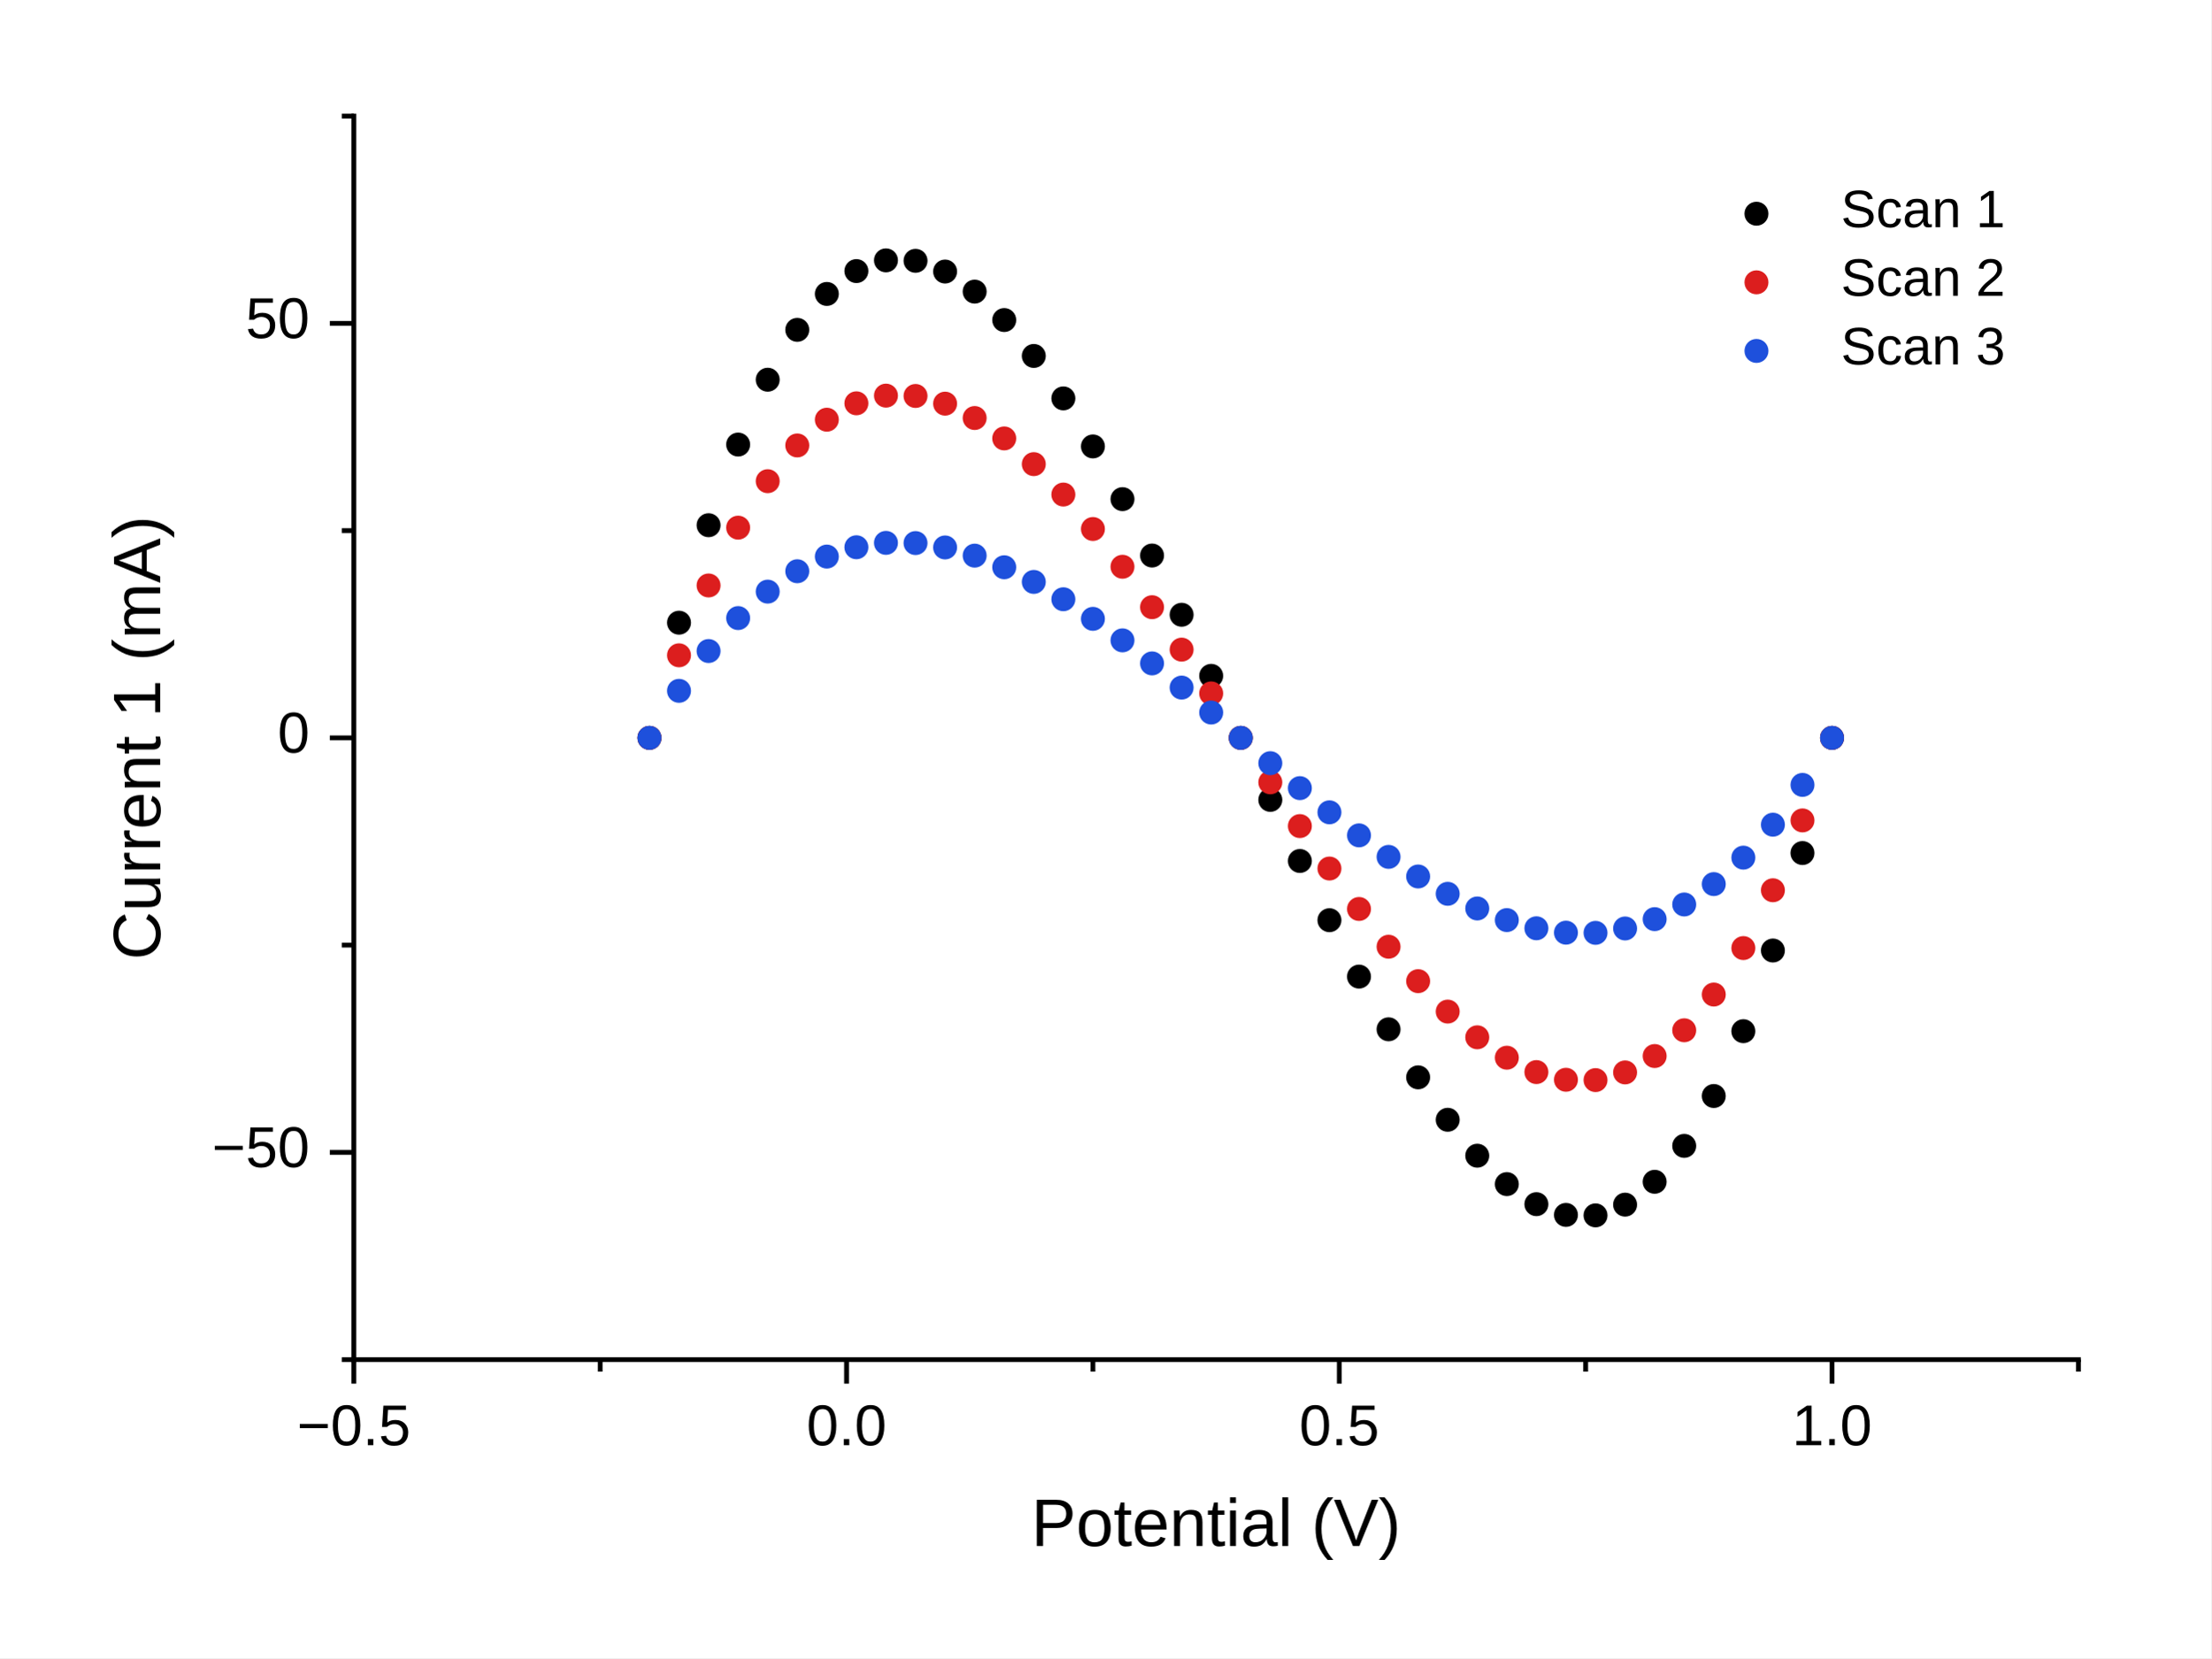
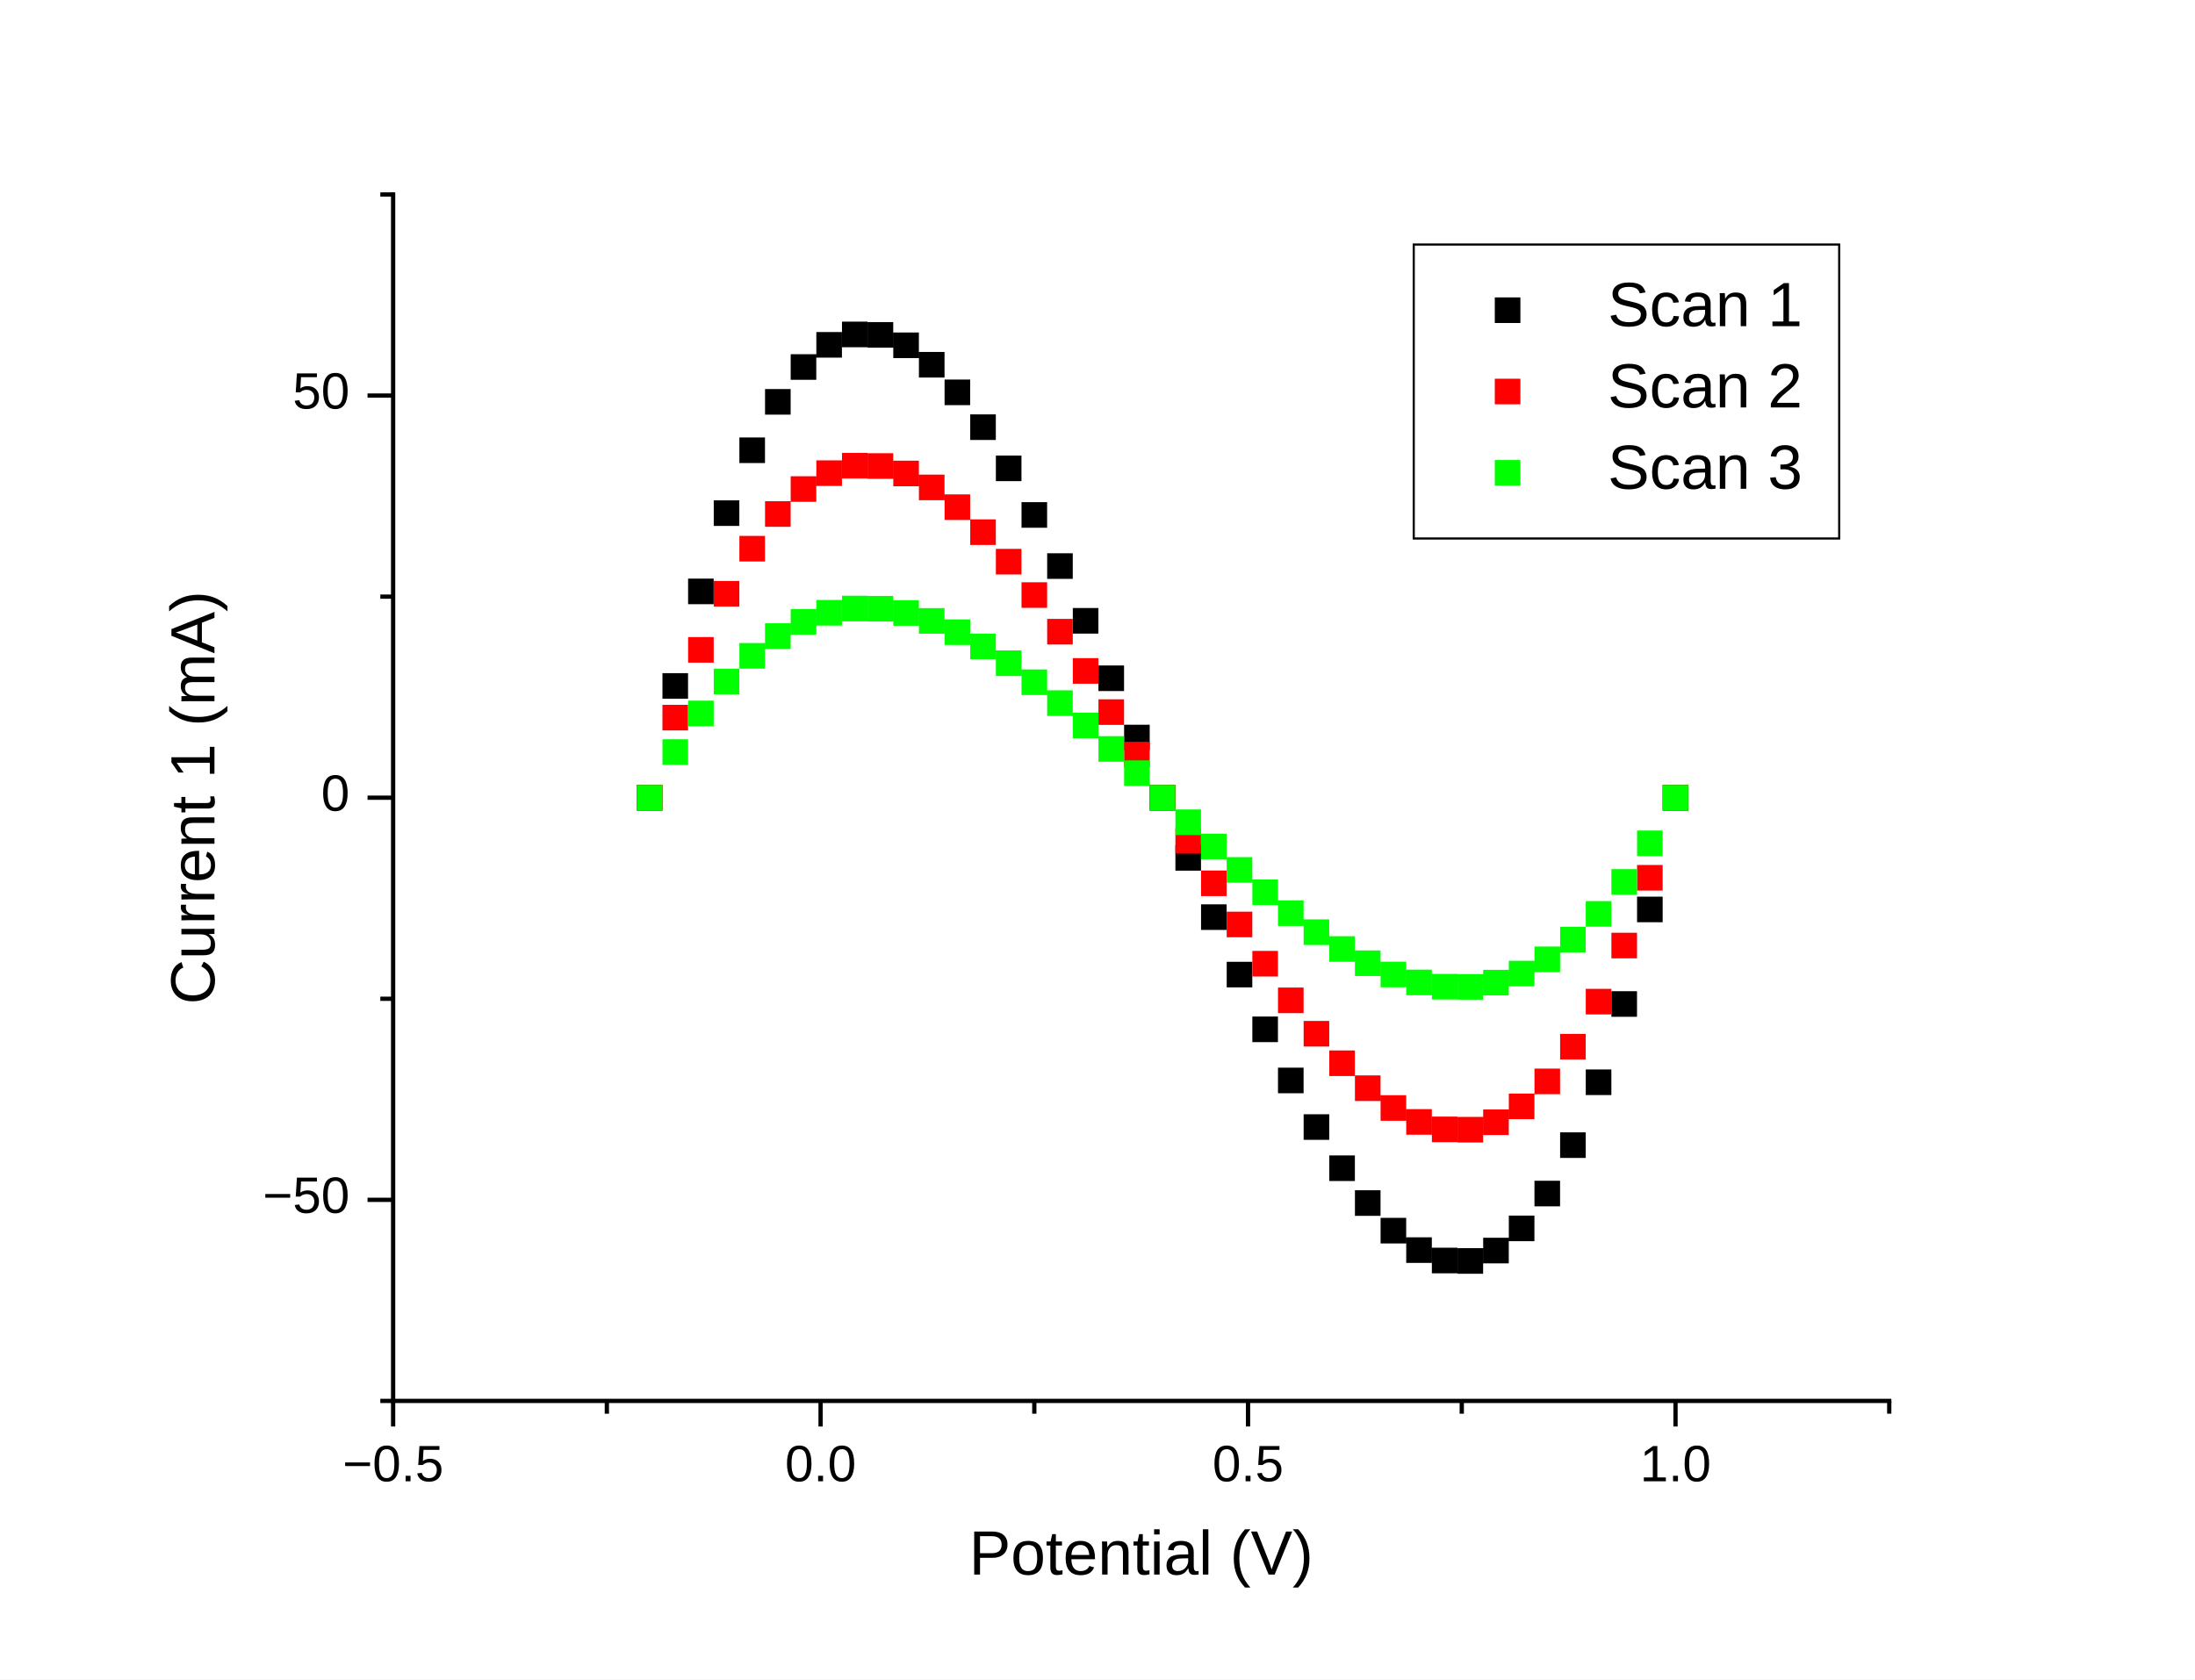
- <svg xmlns="http://www.w3.org/2000/svg" width="460.8pt" height="345.6pt" viewBox="0 0 460.8 345.6">
-   <rect x="0" y="0" width="460.8" height="345.6" fill="#FFFFFF" />
+ <svg xmlns="http://www.w3.org/2000/svg" width="771.84pt" height="590.76pt" viewBox="0 0 771.84 590.76">
+   <rect x="0" y="0" width="771.84" height="590.76" fill="#FFFFFF" />
  <g id="layer0">
    <clipPath id="clip0">
-       <rect x="73.728" y="24.192" width="359.424" height="259.2" />
+       <rect x="138.237" y="68.41" width="526.086" height="424.343" />
    </clipPath>
    <g class="plots" clip-path="url(#clip0)">
-       <path d="M132.844 153.792A2.5 2.5 0 1 0 137.844 153.792A2.5 2.5 0 1 0 132.844 153.792ZM139.005 129.784A2.5 2.5 0 1 0 144.005 129.784A2.5 2.5 0 1 0 139.005 129.784ZM145.167 109.469A2.5 2.5 0 1 0 150.167 109.469A2.5 2.5 0 1 0 145.167 109.469ZM151.328 92.653A2.5 2.5 0 1 0 156.328 92.653A2.5 2.5 0 1 0 151.328 92.653ZM157.49 79.142A2.5 2.5 0 1 0 162.49 79.142A2.5 2.5 0 1 0 157.49 79.142ZM163.651 68.742A2.5 2.5 0 1 0 168.651 68.742A2.5 2.5 0 1 0 163.651 68.742ZM169.813 61.258A2.5 2.5 0 1 0 174.813 61.258A2.5 2.5 0 1 0 169.813 61.258ZM175.974 56.495A2.5 2.5 0 1 0 180.974 56.495A2.5 2.5 0 1 0 175.974 56.495ZM182.136 54.259A2.5 2.5 0 1 0 187.136 54.259A2.5 2.5 0 1 0 182.136 54.259ZM188.298 54.356A2.5 2.5 0 1 0 193.298 54.356A2.5 2.5 0 1 0 188.298 54.356ZM194.459 56.592A2.5 2.5 0 1 0 199.459 56.592A2.5 2.5 0 1 0 194.459 56.592ZM200.621 60.772A2.5 2.5 0 1 0 205.621 60.772A2.5 2.5 0 1 0 200.621 60.772ZM206.782 66.701A2.5 2.5 0 1 0 211.782 66.701A2.5 2.5 0 1 0 206.782 66.701ZM212.944 74.185A2.5 2.5 0 1 0 217.944 74.185A2.5 2.5 0 1 0 212.944 74.185ZM219.105 83.03A2.5 2.5 0 1 0 224.105 83.03A2.5 2.5 0 1 0 219.105 83.03ZM225.267 93.042A2.5 2.5 0 1 0 230.267 93.042A2.5 2.5 0 1 0 225.267 93.042ZM231.428 104.026A2.5 2.5 0 1 0 236.428 104.026A2.5 2.5 0 1 0 231.428 104.026ZM237.59 115.787A2.5 2.5 0 1 0 242.59 115.787A2.5 2.5 0 1 0 237.59 115.787ZM243.752 128.131A2.5 2.5 0 1 0 248.752 128.131A2.5 2.5 0 1 0 243.752 128.131ZM249.913 140.864A2.5 2.5 0 1 0 254.913 140.864A2.5 2.5 0 1 0 249.913 140.864ZM256.075 153.792A2.5 2.5 0 1 0 261.075 153.792A2.5 2.5 0 1 0 256.075 153.792ZM262.236 166.72A2.5 2.5 0 1 0 267.236 166.72A2.5 2.5 0 1 0 262.236 166.72ZM268.398 179.453A2.5 2.5 0 1 0 273.398 179.453A2.5 2.5 0 1 0 268.398 179.453ZM274.559 191.797A2.5 2.5 0 1 0 279.559 191.797A2.5 2.5 0 1 0 274.559 191.797ZM280.721 203.558A2.5 2.5 0 1 0 285.721 203.558A2.5 2.5 0 1 0 280.721 203.558ZM286.882 214.542A2.5 2.5 0 1 0 291.882 214.542A2.5 2.5 0 1 0 286.882 214.542ZM293.044 224.554A2.5 2.5 0 1 0 298.044 224.554A2.5 2.5 0 1 0 293.044 224.554ZM299.206 233.399A2.5 2.5 0 1 0 304.206 233.399A2.5 2.5 0 1 0 299.206 233.399ZM305.367 240.883A2.5 2.5 0 1 0 310.367 240.883A2.5 2.5 0 1 0 305.367 240.883ZM311.529 246.812A2.5 2.5 0 1 0 316.529 246.812A2.5 2.5 0 1 0 311.529 246.812ZM317.69 250.992A2.5 2.5 0 1 0 322.69 250.992A2.5 2.5 0 1 0 317.69 250.992ZM323.852 253.228A2.5 2.5 0 1 0 328.852 253.228A2.5 2.5 0 1 0 323.852 253.228ZM330.013 253.325A2.5 2.5 0 1 0 335.013 253.325A2.5 2.5 0 1 0 330.013 253.325ZM336.175 251.089A2.5 2.5 0 1 0 341.175 251.089A2.5 2.5 0 1 0 336.175 251.089ZM342.336 246.326A2.5 2.5 0 1 0 347.336 246.326A2.5 2.5 0 1 0 342.336 246.326ZM348.498 238.842A2.5 2.5 0 1 0 353.498 238.842A2.5 2.5 0 1 0 348.498 238.842ZM354.659 228.442A2.5 2.5 0 1 0 359.659 228.442A2.5 2.5 0 1 0 354.659 228.442ZM360.821 214.931A2.5 2.5 0 1 0 365.821 214.931A2.5 2.5 0 1 0 360.821 214.931ZM366.983 198.115A2.5 2.5 0 1 0 371.983 198.115A2.5 2.5 0 1 0 366.983 198.115ZM373.144 177.8A2.5 2.5 0 1 0 378.144 177.8A2.5 2.5 0 1 0 373.144 177.8ZM379.306 153.792A2.5 2.5 0 1 0 384.306 153.792A2.5 2.5 0 1 0 379.306 153.792Z" fill="#000000" />
-       <path d="M132.844 153.792A2.5 2.5 0 1 0 137.844 153.792A2.5 2.5 0 1 0 132.844 153.792ZM139.005 136.586A2.5 2.5 0 1 0 144.005 136.586A2.5 2.5 0 1 0 139.005 136.586ZM145.167 122.027A2.5 2.5 0 1 0 150.167 122.027A2.5 2.5 0 1 0 145.167 122.027ZM151.328 109.976A2.5 2.5 0 1 0 156.328 109.976A2.5 2.5 0 1 0 151.328 109.976ZM157.49 100.293A2.5 2.5 0 1 0 162.49 100.293A2.5 2.5 0 1 0 157.49 100.293ZM163.651 92.84A2.5 2.5 0 1 0 168.651 92.84A2.5 2.5 0 1 0 163.651 92.84ZM169.813 87.476A2.5 2.5 0 1 0 174.813 87.476A2.5 2.5 0 1 0 169.813 87.476ZM175.974 84.062A2.5 2.5 0 1 0 180.974 84.062A2.5 2.5 0 1 0 175.974 84.062ZM182.136 82.46A2.5 2.5 0 1 0 187.136 82.46A2.5 2.5 0 1 0 182.136 82.46ZM188.298 82.53A2.5 2.5 0 1 0 193.298 82.53A2.5 2.5 0 1 0 188.298 82.53ZM194.459 84.132A2.5 2.5 0 1 0 199.459 84.132A2.5 2.5 0 1 0 194.459 84.132ZM200.621 87.127A2.5 2.5 0 1 0 205.621 87.127A2.5 2.5 0 1 0 200.621 87.127ZM206.782 91.377A2.5 2.5 0 1 0 211.782 91.377A2.5 2.5 0 1 0 206.782 91.377ZM212.944 96.74A2.5 2.5 0 1 0 217.944 96.74A2.5 2.5 0 1 0 212.944 96.74ZM219.105 103.08A2.5 2.5 0 1 0 224.105 103.08A2.5 2.5 0 1 0 219.105 103.08ZM225.267 110.255A2.5 2.5 0 1 0 230.267 110.255A2.5 2.5 0 1 0 225.267 110.255ZM231.428 118.126A2.5 2.5 0 1 0 236.428 118.126A2.5 2.5 0 1 0 231.428 118.126ZM237.59 126.555A2.5 2.5 0 1 0 242.59 126.555A2.5 2.5 0 1 0 237.59 126.555ZM243.752 135.402A2.5 2.5 0 1 0 248.752 135.402A2.5 2.5 0 1 0 243.752 135.402ZM249.913 144.527A2.5 2.5 0 1 0 254.913 144.527A2.5 2.5 0 1 0 249.913 144.527ZM256.075 153.792A2.5 2.5 0 1 0 261.075 153.792A2.5 2.5 0 1 0 256.075 153.792ZM262.236 163.057A2.5 2.5 0 1 0 267.236 163.057A2.5 2.5 0 1 0 262.236 163.057ZM268.398 172.182A2.5 2.5 0 1 0 273.398 172.182A2.5 2.5 0 1 0 268.398 172.182ZM274.559 181.029A2.5 2.5 0 1 0 279.559 181.029A2.5 2.5 0 1 0 274.559 181.029ZM280.721 189.458A2.5 2.5 0 1 0 285.721 189.458A2.5 2.5 0 1 0 280.721 189.458ZM286.882 197.33A2.5 2.5 0 1 0 291.882 197.33A2.5 2.5 0 1 0 286.882 197.33ZM293.044 204.504A2.5 2.5 0 1 0 298.044 204.504A2.5 2.5 0 1 0 293.044 204.504ZM299.206 210.844A2.5 2.5 0 1 0 304.206 210.844A2.5 2.5 0 1 0 299.206 210.844ZM305.367 216.207A2.5 2.5 0 1 0 310.367 216.207A2.5 2.5 0 1 0 305.367 216.207ZM311.529 220.457A2.5 2.5 0 1 0 316.529 220.457A2.5 2.5 0 1 0 311.529 220.457ZM317.69 223.452A2.5 2.5 0 1 0 322.69 223.452A2.5 2.5 0 1 0 317.69 223.452ZM323.852 225.054A2.5 2.5 0 1 0 328.852 225.054A2.5 2.5 0 1 0 323.852 225.054ZM330.013 225.124A2.5 2.5 0 1 0 335.013 225.124A2.5 2.5 0 1 0 330.013 225.124ZM336.175 223.522A2.5 2.5 0 1 0 341.175 223.522A2.5 2.5 0 1 0 336.175 223.522ZM342.336 220.108A2.5 2.5 0 1 0 347.336 220.108A2.5 2.5 0 1 0 342.336 220.108ZM348.498 214.744A2.5 2.5 0 1 0 353.498 214.744A2.5 2.5 0 1 0 348.498 214.744ZM354.659 207.291A2.5 2.5 0 1 0 359.659 207.291A2.5 2.5 0 1 0 354.659 207.291ZM360.821 197.608A2.5 2.5 0 1 0 365.821 197.608A2.5 2.5 0 1 0 360.821 197.608ZM366.983 185.557A2.5 2.5 0 1 0 371.983 185.557A2.5 2.5 0 1 0 366.983 185.557ZM373.144 170.998A2.5 2.5 0 1 0 378.144 170.998A2.5 2.5 0 1 0 373.144 170.998ZM379.306 153.792A2.5 2.5 0 1 0 384.306 153.792A2.5 2.5 0 1 0 379.306 153.792Z" fill="#DC1E1E" />
-       <path d="M132.844 153.792A2.5 2.5 0 1 0 137.844 153.792A2.5 2.5 0 1 0 132.844 153.792ZM139.005 143.989A2.5 2.5 0 1 0 144.005 143.989A2.5 2.5 0 1 0 139.005 143.989ZM145.167 135.693A2.5 2.5 0 1 0 150.167 135.693A2.5 2.5 0 1 0 145.167 135.693ZM151.328 128.827A2.5 2.5 0 1 0 156.328 128.827A2.5 2.5 0 1 0 151.328 128.827ZM157.49 123.31A2.5 2.5 0 1 0 162.49 123.31A2.5 2.5 0 1 0 157.49 123.31ZM163.651 119.063A2.5 2.5 0 1 0 168.651 119.063A2.5 2.5 0 1 0 163.651 119.063ZM169.813 116.007A2.5 2.5 0 1 0 174.813 116.007A2.5 2.5 0 1 0 169.813 116.007ZM175.974 114.062A2.5 2.5 0 1 0 180.974 114.062A2.5 2.5 0 1 0 175.974 114.062ZM182.136 113.149A2.5 2.5 0 1 0 187.136 113.149A2.5 2.5 0 1 0 182.136 113.149ZM188.298 113.189A2.5 2.5 0 1 0 193.298 113.189A2.5 2.5 0 1 0 188.298 113.189ZM194.459 114.102A2.5 2.5 0 1 0 199.459 114.102A2.5 2.5 0 1 0 194.459 114.102ZM200.621 115.809A2.5 2.5 0 1 0 205.621 115.809A2.5 2.5 0 1 0 200.621 115.809ZM206.782 118.23A2.5 2.5 0 1 0 211.782 118.23A2.5 2.5 0 1 0 206.782 118.23ZM212.944 121.286A2.5 2.5 0 1 0 217.944 121.286A2.5 2.5 0 1 0 212.944 121.286ZM219.105 124.898A2.5 2.5 0 1 0 224.105 124.898A2.5 2.5 0 1 0 219.105 124.898ZM225.267 128.986A2.5 2.5 0 1 0 230.267 128.986A2.5 2.5 0 1 0 225.267 128.986ZM231.428 133.471A2.5 2.5 0 1 0 236.428 133.471A2.5 2.5 0 1 0 231.428 133.471ZM237.59 138.273A2.5 2.5 0 1 0 242.59 138.273A2.5 2.5 0 1 0 237.59 138.273ZM243.752 143.314A2.5 2.5 0 1 0 248.752 143.314A2.5 2.5 0 1 0 243.752 143.314ZM249.913 148.513A2.5 2.5 0 1 0 254.913 148.513A2.5 2.5 0 1 0 249.913 148.513ZM256.075 153.792A2.5 2.5 0 1 0 261.075 153.792A2.5 2.5 0 1 0 256.075 153.792ZM262.236 159.071A2.5 2.5 0 1 0 267.236 159.071A2.5 2.5 0 1 0 262.236 159.071ZM268.398 164.27A2.5 2.5 0 1 0 273.398 164.27A2.5 2.5 0 1 0 268.398 164.27ZM274.559 169.311A2.5 2.5 0 1 0 279.559 169.311A2.5 2.5 0 1 0 274.559 169.311ZM280.721 174.113A2.5 2.5 0 1 0 285.721 174.113A2.5 2.5 0 1 0 280.721 174.113ZM286.882 178.598A2.5 2.5 0 1 0 291.882 178.598A2.5 2.5 0 1 0 286.882 178.598ZM293.044 182.686A2.5 2.5 0 1 0 298.044 182.686A2.5 2.5 0 1 0 293.044 182.686ZM299.206 186.298A2.5 2.5 0 1 0 304.206 186.298A2.5 2.5 0 1 0 299.206 186.298ZM305.367 189.354A2.5 2.5 0 1 0 310.367 189.354A2.5 2.5 0 1 0 305.367 189.354ZM311.529 191.775A2.5 2.5 0 1 0 316.529 191.775A2.5 2.5 0 1 0 311.529 191.775ZM317.69 193.482A2.5 2.5 0 1 0 322.69 193.482A2.5 2.5 0 1 0 317.69 193.482ZM323.852 194.395A2.5 2.5 0 1 0 328.852 194.395A2.5 2.5 0 1 0 323.852 194.395ZM330.013 194.435A2.5 2.5 0 1 0 335.013 194.435A2.5 2.5 0 1 0 330.013 194.435ZM336.175 193.522A2.5 2.5 0 1 0 341.175 193.522A2.5 2.5 0 1 0 336.175 193.522ZM342.336 191.577A2.5 2.5 0 1 0 347.336 191.577A2.5 2.5 0 1 0 342.336 191.577ZM348.498 188.521A2.5 2.5 0 1 0 353.498 188.521A2.5 2.5 0 1 0 348.498 188.521ZM354.659 184.274A2.5 2.5 0 1 0 359.659 184.274A2.5 2.5 0 1 0 354.659 184.274ZM360.821 178.757A2.5 2.5 0 1 0 365.821 178.757A2.5 2.5 0 1 0 360.821 178.757ZM366.983 171.891A2.5 2.5 0 1 0 371.983 171.891A2.5 2.5 0 1 0 366.983 171.891ZM373.144 163.595A2.5 2.5 0 1 0 378.144 163.595A2.5 2.5 0 1 0 373.144 163.595ZM379.306 153.792A2.5 2.5 0 1 0 384.306 153.792A2.5 2.5 0 1 0 379.306 153.792Z" fill="#1E50DC" />
+       <path d="M223.923 276.081L232.923 276.081L232.923 285.081L223.923 285.081ZM232.941 236.777L241.941 236.777L241.941 245.777L232.941 245.777ZM241.96 203.519L250.96 203.519L250.96 212.519L241.96 212.519ZM250.979 175.99L259.979 175.99L259.979 184.99L250.979 184.99ZM259.997 153.871L268.997 153.871L268.997 162.871L259.997 162.871ZM269.016 136.844L278.016 136.844L278.016 145.844L269.016 145.844ZM278.034 124.591L287.034 124.591L287.034 133.591L278.034 133.591ZM287.053 116.794L296.053 116.794L296.053 125.794L287.053 125.794ZM296.072 113.134L305.072 113.134L305.072 122.134L296.072 122.134ZM305.09 113.293L314.09 113.293L314.09 122.293L305.09 122.293ZM314.109 116.953L323.109 116.953L323.109 125.953L314.109 125.953ZM323.128 123.795L332.128 123.795L332.128 132.795L323.128 132.795ZM332.146 133.502L341.146 133.502L341.146 142.502L332.146 142.502ZM341.165 145.755L350.165 145.755L350.165 154.755L341.165 154.755ZM350.183 160.236L359.183 160.236L359.183 169.236L350.183 169.236ZM359.202 176.626L368.202 176.626L368.202 185.626L359.202 185.626ZM368.221 194.608L377.221 194.608L377.221 203.608L368.221 203.608ZM377.239 213.862L386.239 213.862L386.239 222.862L377.239 222.862ZM386.258 234.072L395.258 234.072L395.258 243.072L386.258 243.072ZM395.277 254.917L404.277 254.917L404.277 263.917L395.277 263.917ZM404.295 276.081L413.295 276.081L413.295 285.081L404.295 285.081ZM413.314 297.246L422.314 297.246L422.314 306.246L413.314 306.246ZM422.332 318.091L431.332 318.091L431.332 327.091L422.332 327.091ZM431.351 338.301L440.351 338.301L440.351 347.301L431.351 347.301ZM440.37 357.555L449.37 357.555L449.37 366.555L440.37 366.555ZM449.388 375.537L458.388 375.537L458.388 384.537L449.388 384.537ZM458.407 391.927L467.407 391.927L467.407 400.927L458.407 400.927ZM467.425 406.408L476.425 406.408L476.425 415.408L467.425 415.408ZM476.444 418.661L485.444 418.661L485.444 427.661L476.444 427.661ZM485.463 428.368L494.463 428.368L494.463 437.368L485.463 437.368ZM494.481 435.21L503.481 435.21L503.481 444.21L494.481 444.21ZM503.5 438.87L512.5 438.87L512.5 447.87L503.5 447.87ZM512.519 439.029L521.519 439.029L521.519 448.029L512.519 448.029ZM521.537 435.369L530.537 435.369L530.537 444.369L521.537 444.369ZM530.556 427.572L539.556 427.572L539.556 436.572L530.556 436.572ZM539.574 415.319L548.574 415.319L548.574 424.319L539.574 424.319ZM548.593 398.292L557.593 398.292L557.593 407.292L548.593 407.292ZM557.612 376.173L566.612 376.173L566.612 385.173L557.612 385.173ZM566.63 348.644L575.63 348.644L575.63 357.644L566.63 357.644ZM575.649 315.386L584.649 315.386L584.649 324.386L575.649 324.386ZM584.668 276.081L593.668 276.081L593.668 285.081L584.668 285.081Z" fill="#000000" />
+       <path d="M223.923 276.081L232.923 276.081L232.923 285.081L223.923 285.081ZM232.941 247.913L241.941 247.913L241.941 256.913L232.941 256.913ZM241.96 224.078L250.96 224.078L250.96 233.078L241.96 233.078ZM250.979 204.349L259.979 204.349L259.979 213.349L250.979 213.349ZM259.997 188.497L268.997 188.497L268.997 197.497L259.997 197.497ZM269.016 176.295L278.016 176.295L278.016 185.295L269.016 185.295ZM278.034 167.513L287.034 167.513L287.034 176.513L278.034 176.513ZM287.053 161.925L296.053 161.925L296.053 170.925L287.053 170.925ZM296.072 159.302L305.072 159.302L305.072 168.302L296.072 168.302ZM305.09 159.416L314.09 159.416L314.09 168.416L305.09 168.416ZM314.109 162.039L323.109 162.039L323.109 171.039L314.109 171.039ZM323.128 166.943L332.128 166.943L332.128 175.943L323.128 175.943ZM332.146 173.9L341.146 173.9L341.146 182.9L332.146 182.9ZM341.165 182.681L350.165 182.681L350.165 191.681L341.165 191.681ZM350.183 193.059L359.183 193.059L359.183 202.059L350.183 202.059ZM359.202 204.805L368.202 204.805L368.202 213.805L359.202 213.805ZM368.221 217.692L377.221 217.692L377.221 226.692L368.221 226.692ZM377.239 231.491L386.239 231.491L386.239 240.491L377.239 240.491ZM386.258 245.974L395.258 245.974L395.258 254.974L386.258 254.974ZM395.277 260.914L404.277 260.914L404.277 269.914L395.277 269.914ZM404.295 276.081L413.295 276.081L413.295 285.081L404.295 285.081ZM413.314 291.249L422.314 291.249L422.314 300.249L413.314 300.249ZM422.332 306.189L431.332 306.189L431.332 315.189L422.332 315.189ZM431.351 320.672L440.351 320.672L440.351 329.672L431.351 329.672ZM440.37 334.471L449.37 334.471L449.37 343.471L440.37 343.471ZM449.388 347.358L458.388 347.358L458.388 356.358L449.388 356.358ZM458.407 359.104L467.407 359.104L467.407 368.104L458.407 368.104ZM467.425 369.482L476.425 369.482L476.425 378.482L467.425 378.482ZM476.444 378.263L485.444 378.263L485.444 387.263L476.444 387.263ZM485.463 385.22L494.463 385.22L494.463 394.22L485.463 394.22ZM494.481 390.124L503.481 390.124L503.481 399.124L494.481 399.124ZM503.5 392.747L512.5 392.747L512.5 401.747L503.5 401.747ZM512.519 392.861L521.519 392.861L521.519 401.861L512.519 401.861ZM521.537 390.238L530.537 390.238L530.537 399.238L521.537 399.238ZM530.556 384.65L539.556 384.65L539.556 393.65L530.556 393.65ZM539.574 375.868L548.574 375.868L548.574 384.868L539.574 384.868ZM548.593 363.666L557.593 363.666L557.593 372.666L548.593 372.666ZM557.612 347.814L566.612 347.814L566.612 356.814L557.612 356.814ZM566.63 328.085L575.63 328.085L575.63 337.085L566.63 337.085ZM575.649 304.25L584.649 304.25L584.649 313.25L575.649 313.25ZM584.668 276.081L593.668 276.081L593.668 285.081L584.668 285.081Z" fill="#FF0000" />
+       <path d="M223.923 276.081L232.923 276.081L232.923 285.081L223.923 285.081ZM232.941 260.032L241.941 260.032L241.941 269.032L232.941 269.032ZM241.96 246.452L250.96 246.452L250.96 255.452L241.96 255.452ZM250.979 235.211L259.979 235.211L259.979 244.211L250.979 244.211ZM259.997 226.179L268.997 226.179L268.997 235.179L259.997 235.179ZM269.016 219.226L278.016 219.226L278.016 228.226L269.016 228.226ZM278.034 214.223L287.034 214.223L287.034 223.223L278.034 223.223ZM287.053 211.039L296.053 211.039L296.053 220.039L287.053 220.039ZM296.072 209.544L305.072 209.544L305.072 218.544L296.072 218.544ZM305.09 209.609L314.09 209.609L314.09 218.609L305.09 218.609ZM314.109 211.104L323.109 211.104L323.109 220.104L314.109 220.104ZM323.128 213.898L332.128 213.898L332.128 222.898L323.128 222.898ZM332.146 217.862L341.146 217.862L341.146 226.862L332.146 226.862ZM341.165 222.865L350.165 222.865L350.165 231.865L341.165 231.865ZM350.183 228.778L359.183 228.778L359.183 237.778L350.183 237.778ZM359.202 235.471L368.202 235.471L368.202 244.471L359.202 244.471ZM368.221 242.813L377.221 242.813L377.221 251.813L368.221 251.813ZM377.239 250.675L386.239 250.675L386.239 259.675L377.239 259.675ZM386.258 258.927L395.258 258.927L395.258 267.927L386.258 267.927ZM395.277 267.439L404.277 267.439L404.277 276.439L395.277 276.439ZM404.295 276.081L413.295 276.081L413.295 285.081L404.295 285.081ZM413.314 284.723L422.314 284.723L422.314 293.723L413.314 293.723ZM422.332 293.236L431.332 293.236L431.332 302.236L422.332 302.236ZM431.351 301.488L440.351 301.488L440.351 310.488L431.351 310.488ZM440.37 309.35L449.37 309.35L449.37 318.35L440.37 318.35ZM449.388 316.692L458.388 316.692L458.388 325.692L449.388 325.692ZM458.407 323.385L467.407 323.385L467.407 332.385L458.407 332.385ZM467.425 329.298L476.425 329.298L476.425 338.298L467.425 338.298ZM476.444 334.301L485.444 334.301L485.444 343.301L476.444 343.301ZM485.463 338.265L494.463 338.265L494.463 347.265L485.463 347.265ZM494.481 341.059L503.481 341.059L503.481 350.059L494.481 350.059ZM503.5 342.553L512.5 342.553L512.5 351.553L503.5 351.553ZM512.519 342.618L521.519 342.618L521.519 351.618L512.519 351.618ZM521.537 341.124L530.537 341.124L530.537 350.124L521.537 350.124ZM530.556 337.94L539.556 337.94L539.556 346.94L530.556 346.94ZM539.574 332.937L548.574 332.937L548.574 341.937L539.574 341.937ZM548.593 325.984L557.593 325.984L557.593 334.984L548.593 334.984ZM557.612 316.952L566.612 316.952L566.612 325.952L557.612 325.952ZM566.63 305.711L575.63 305.711L575.63 314.711L566.63 314.711ZM575.649 292.131L584.649 292.131L584.649 301.131L575.649 301.131ZM584.668 276.081L593.668 276.081L593.668 285.081L584.668 285.081Z" fill="#00FF00" />
    </g>
    <g class="overlay">
-       <path d="M73.728 283.392L433.152 283.392" fill="none" stroke="#000000" stroke-width="1" stroke-linecap="square" />
-       <path d="M73.728 24.192L73.728 283.392" fill="none" stroke="#000000" stroke-width="1" stroke-linecap="square" />
-       <path d="M73.728 283.392L73.728 288.392M176.421 283.392L176.421 288.392M279.113 283.392L279.113 288.392M381.806 283.392L381.806 288.392M125.074 283.392L125.074 285.892M227.767 283.392L227.767 285.892M330.459 283.392L330.459 285.892M433.152 283.392L433.152 285.892" fill="none" stroke="#000000" stroke-width="1" />
-       <path d="M73.728 240.192L68.728 240.192M73.728 153.792L68.728 153.792M73.728 67.392L68.728 67.392M73.728 283.392L71.228 283.392M73.728 196.992L71.228 196.992M73.728 110.592L71.228 110.592M73.728 24.192L71.228 24.192" fill="none" stroke="#000000" stroke-width="1" />
-       <text x="73.728" y="301.232" font-family="'Arial', 'Liberation Sans', 'Helvetica', 'DejaVu Sans', sans-serif" font-size="12" fill="#000000" text-anchor="middle">−0.5</text>
-       <text x="176.421" y="301.232" font-family="'Arial', 'Liberation Sans', 'Helvetica', 'DejaVu Sans', sans-serif" font-size="12" fill="#000000" text-anchor="middle">0.0</text>
-       <text x="279.113" y="301.232" font-family="'Arial', 'Liberation Sans', 'Helvetica', 'DejaVu Sans', sans-serif" font-size="12" fill="#000000" text-anchor="middle">0.5</text>
-       <text x="381.806" y="301.232" font-family="'Arial', 'Liberation Sans', 'Helvetica', 'DejaVu Sans', sans-serif" font-size="12" fill="#000000" text-anchor="middle">1.0</text>
-       <text x="64.528" y="243.252" font-family="'Arial', 'Liberation Sans', 'Helvetica', 'DejaVu Sans', sans-serif" font-size="12" fill="#000000" text-anchor="end">−50</text>
-       <text x="64.528" y="156.852" font-family="'Arial', 'Liberation Sans', 'Helvetica', 'DejaVu Sans', sans-serif" font-size="12" fill="#000000" text-anchor="end">0</text>
-       <text x="64.528" y="70.452" font-family="'Arial', 'Liberation Sans', 'Helvetica', 'DejaVu Sans', sans-serif" font-size="12" fill="#000000" text-anchor="end">50</text>
-       <text x="253.44" y="322.232" font-family="'Arial', 'Liberation Sans', 'Helvetica', 'DejaVu Sans', sans-serif" font-size="14" fill="#000000" text-anchor="middle">Potential (V)</text>
-       <text x="33.388" y="153.792" font-family="'Arial', 'Liberation Sans', 'Helvetica', 'DejaVu Sans', sans-serif" font-size="14" fill="#000000" text-anchor="middle" transform="rotate(-90 33.388 153.792)">Current 1 (mA)</text>
-       <path d="M363.552 44.542A2.5 2.5 0 1 0 368.552 44.542A2.5 2.5 0 1 0 363.552 44.542Z" fill="#000000" />
-       <text x="383.652" y="47.347" font-family="'Arial', 'Liberation Sans', 'Helvetica', 'DejaVu Sans', sans-serif" font-size="11" fill="#000000">Scan 1</text>
-       <path d="M363.552 58.842A2.5 2.5 0 1 0 368.552 58.842A2.5 2.5 0 1 0 363.552 58.842Z" fill="#DC1E1E" />
-       <text x="383.652" y="61.647" font-family="'Arial', 'Liberation Sans', 'Helvetica', 'DejaVu Sans', sans-serif" font-size="11" fill="#000000">Scan 2</text>
-       <path d="M363.552 73.142A2.5 2.5 0 1 0 368.552 73.142A2.5 2.5 0 1 0 363.552 73.142Z" fill="#1E50DC" />
-       <text x="383.652" y="75.947" font-family="'Arial', 'Liberation Sans', 'Helvetica', 'DejaVu Sans', sans-serif" font-size="11" fill="#000000">Scan 3</text>
+       <path d="M138.237 492.753L664.323 492.753" fill="none" stroke="#000000" stroke-width="1.5" stroke-linecap="square" />
+       <path d="M138.237 68.41L138.237 492.753" fill="none" stroke="#000000" stroke-width="1.5" stroke-linecap="square" />
+       <path d="M138.237 492.753L138.237 501.753M288.547 492.753L288.547 501.753M438.857 492.753L438.857 501.753M589.168 492.753L589.168 501.753M213.392 492.753L213.392 497.253M363.702 492.753L363.702 497.253M514.012 492.753L514.012 497.253M664.323 492.753L664.323 497.253" fill="none" stroke="#000000" stroke-width="1.5" />
+       <path d="M138.237 422.029L129.237 422.029M138.237 280.581L129.237 280.581M138.237 139.134L129.237 139.134M138.237 492.753L133.737 492.753M138.237 351.305L133.737 351.305M138.237 209.858L133.737 209.858M138.237 68.41L133.737 68.41" fill="none" stroke="#000000" stroke-width="1.5" />
+       <text x="138.237" y="521.013" font-family="'Arial', 'Liberation Sans', 'Helvetica', 'DejaVu Sans', sans-serif" font-size="18" fill="#000000" text-anchor="middle">−0.5</text>
+       <text x="288.547" y="521.013" font-family="'Arial', 'Liberation Sans', 'Helvetica', 'DejaVu Sans', sans-serif" font-size="18" fill="#000000" text-anchor="middle">0.0</text>
+       <text x="438.857" y="521.013" font-family="'Arial', 'Liberation Sans', 'Helvetica', 'DejaVu Sans', sans-serif" font-size="18" fill="#000000" text-anchor="middle">0.5</text>
+       <text x="589.168" y="521.013" font-family="'Arial', 'Liberation Sans', 'Helvetica', 'DejaVu Sans', sans-serif" font-size="18" fill="#000000" text-anchor="middle">1.0</text>
+       <text x="122.937" y="426.619" font-family="'Arial', 'Liberation Sans', 'Helvetica', 'DejaVu Sans', sans-serif" font-size="18" fill="#000000" text-anchor="end">−50</text>
+       <text x="122.937" y="285.171" font-family="'Arial', 'Liberation Sans', 'Helvetica', 'DejaVu Sans', sans-serif" font-size="18" fill="#000000" text-anchor="end">0</text>
+       <text x="122.937" y="143.724" font-family="'Arial', 'Liberation Sans', 'Helvetica', 'DejaVu Sans', sans-serif" font-size="18" fill="#000000" text-anchor="end">50</text>
+       <text x="401.28" y="553.833" font-family="'Arial', 'Liberation Sans', 'Helvetica', 'DejaVu Sans', sans-serif" font-size="22" fill="#000000" text-anchor="middle">Potential (V)</text>
+       <text x="75.417" y="280.581" font-family="'Arial', 'Liberation Sans', 'Helvetica', 'DejaVu Sans', sans-serif" font-size="22" fill="#000000" text-anchor="middle" transform="rotate(-90 75.417 280.581)">Current 1 (mA)</text>
+       <rect x="497.123" y="86.01" width="149.6" height="103.4" fill="none" stroke="#000000" stroke-width="0.75" />
+       <path d="M525.623 104.61L534.623 104.61L534.623 113.61L525.623 113.61Z" fill="#000000" />
+       <text x="565.323" y="114.72" font-family="'Arial', 'Liberation Sans', 'Helvetica', 'DejaVu Sans', sans-serif" font-size="22" fill="#000000">Scan 1</text>
+       <path d="M525.623 133.21L534.623 133.21L534.623 142.21L525.623 142.21Z" fill="#FF0000" />
+       <text x="565.323" y="143.32" font-family="'Arial', 'Liberation Sans', 'Helvetica', 'DejaVu Sans', sans-serif" font-size="22" fill="#000000">Scan 2</text>
+       <path d="M525.623 161.81L534.623 161.81L534.623 170.81L525.623 170.81Z" fill="#00FF00" />
+       <text x="565.323" y="171.92" font-family="'Arial', 'Liberation Sans', 'Helvetica', 'DejaVu Sans', sans-serif" font-size="22" fill="#000000">Scan 3</text>
    </g>
  </g>
</svg>
